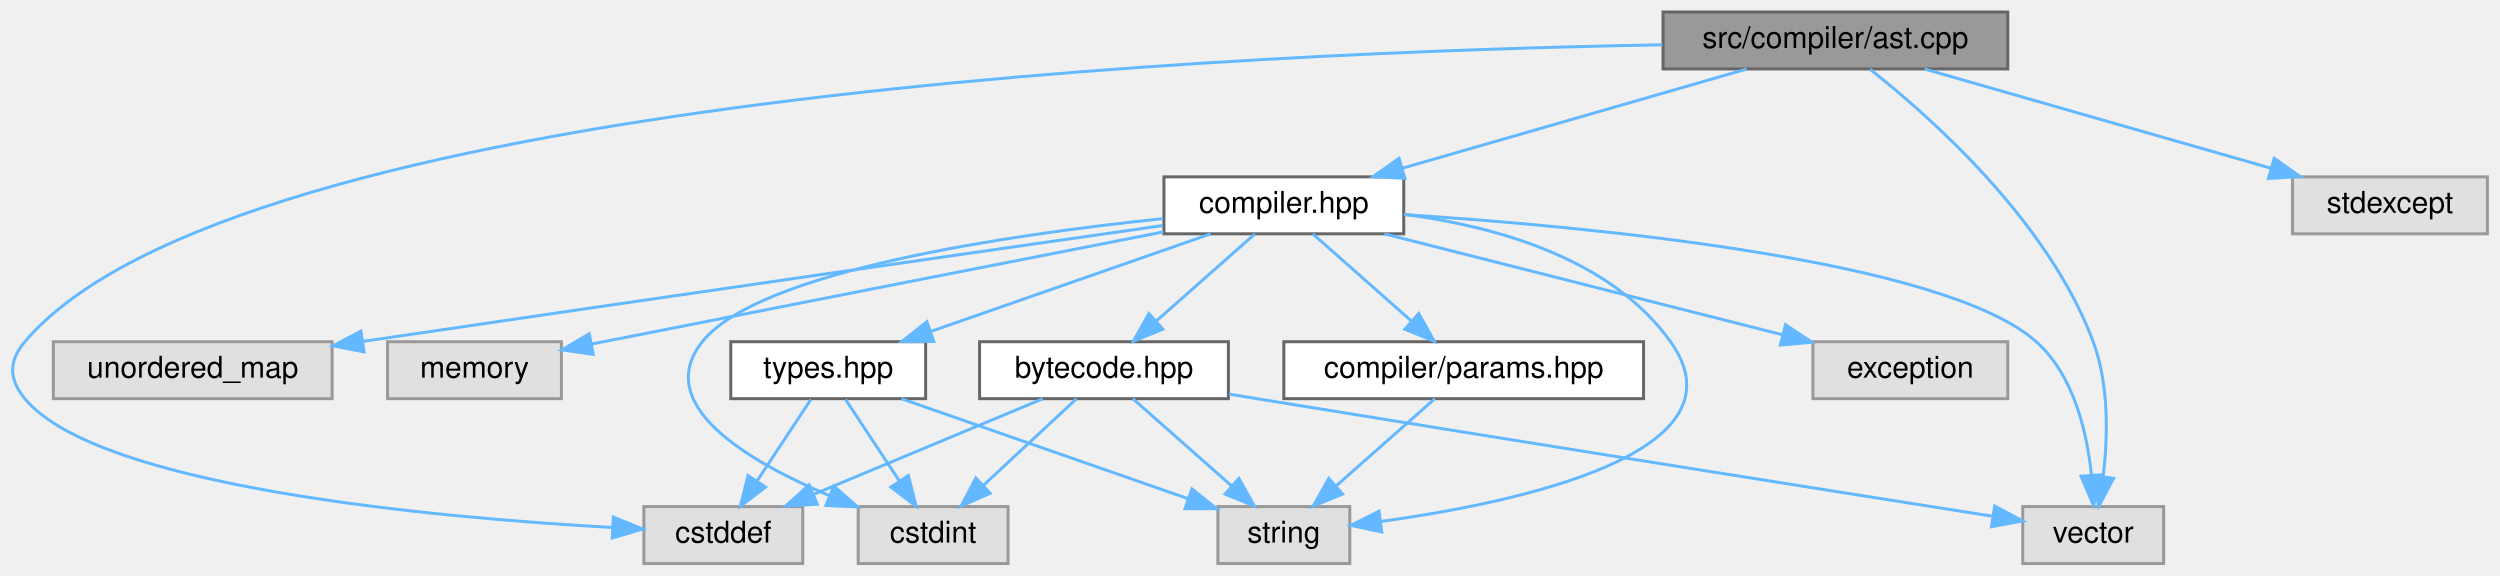
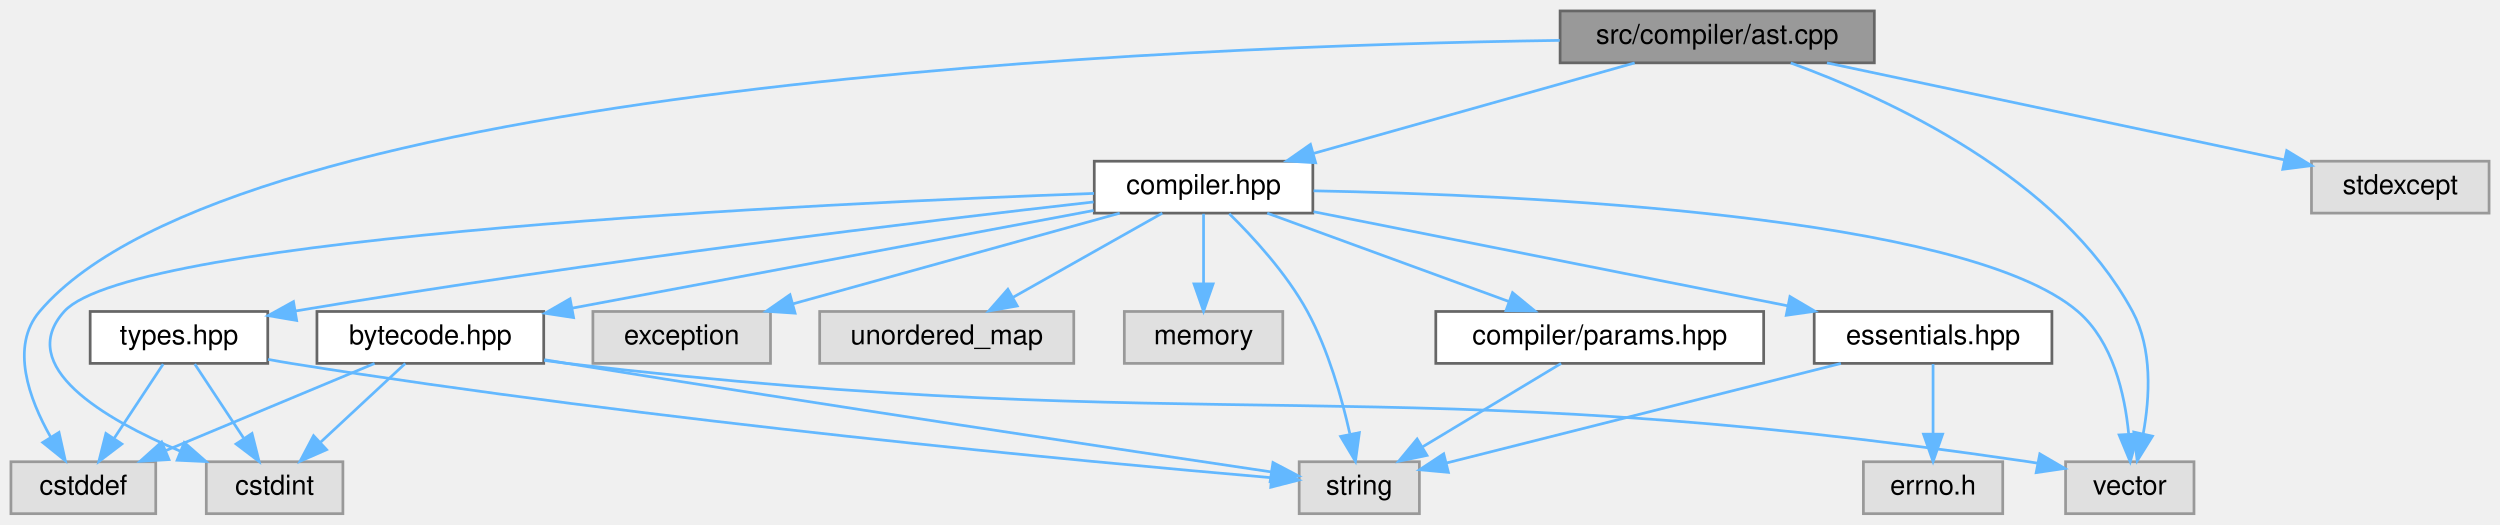
- <svg xmlns="http://www.w3.org/2000/svg" xmlns:xlink="http://www.w3.org/1999/xlink" width="834pt" height="192pt" viewBox="0.00 0.00 833.58 192.00">
+ <svg xmlns="http://www.w3.org/2000/svg" xmlns:xlink="http://www.w3.org/1999/xlink" width="915pt" height="192pt" viewBox="0.00 0.00 915.00 192.00">
  <g id="graph0" class="graph" transform="scale(1 1) rotate(0) translate(4 188)">
    <g id="Node000001" class="node">
      <g id="a_Node000001">
        <a xlink:title=" ">
-           <polygon fill="#999999" stroke="#666666" points="665.58,-184 550.58,-184 550.58,-165 665.58,-165 665.58,-184" />
-           <text text-anchor="middle" x="608.08" y="-172" font-family="Helvetica,sans-Serif" font-size="10.00">src/compiler/ast.cpp</text>
+           <polygon fill="#999999" stroke="#666666" points="682,-184 567,-184 567,-165 682,-165 682,-184" />
+           <text text-anchor="middle" x="624.5" y="-172" font-family="Helvetica,sans-Serif" font-size="10.00">src/compiler/ast.cpp</text>
        </a>
      </g>
    </g>
    <g id="Node000002" class="node">
      <g id="a_Node000002">
        <a xlink:href="compiler_8hpp.html" target="_top" xlink:title=" ">
-           <polygon fill="white" stroke="#666666" points="464.08,-129 384.08,-129 384.08,-110 464.08,-110 464.08,-129" />
-           <text text-anchor="middle" x="424.08" y="-117" font-family="Helvetica,sans-Serif" font-size="10.00">compiler.hpp</text>
+           <polygon fill="white" stroke="#666666" points="476.5,-129 396.5,-129 396.5,-110 476.5,-110 476.5,-129" />
+           <text text-anchor="middle" x="436.5" y="-117" font-family="Helvetica,sans-Serif" font-size="10.00">compiler.hpp</text>
        </a>
      </g>
    </g>
    <g id="edge1_Node000001_Node000002" class="edge">
      <g id="a_edge1_Node000001_Node000002">
        <a xlink:title=" ">
-           <path fill="none" stroke="#63b8ff" d="M578.51,-164.98C547.36,-156.01 498.1,-141.82 463.62,-131.89" />
-           <polygon fill="#63b8ff" stroke="#63b8ff" points="464.45,-128.49 453.87,-129.08 462.51,-135.21 464.45,-128.49" />
+           <path fill="none" stroke="#63b8ff" d="M594.29,-164.98C562.46,-156.01 512.14,-141.82 476.9,-131.89" />
+           <polygon fill="#63b8ff" stroke="#63b8ff" points="477.52,-128.43 466.94,-129.08 475.62,-135.16 477.52,-128.43" />
        </a>
      </g>
    </g>
    <g id="Node000005" class="node">
      <g id="a_Node000005">
        <a xlink:title=" ">
-           <polygon fill="#e0e0e0" stroke="#999999" points="263.58,-19 210.58,-19 210.58,0 263.58,0 263.58,-19" />
-           <text text-anchor="middle" x="237.08" y="-7" font-family="Helvetica,sans-Serif" font-size="10.00">cstddef</text>
-         </a>
-       </g>
-     </g>
-     <g id="edge19_Node000001_Node000005" class="edge">
-       <g id="a_edge19_Node000001_Node000005">
-         <a xlink:title=" ">
-           <path fill="none" stroke="#63b8ff" d="M550.36,-173.05C413.19,-170.64 73.92,-156.29 4.08,-74 -1.39,-67.56 -1.3,-61.51 4.08,-55 28.53,-25.44 140.8,-15.33 200.12,-12.03" />
-           <polygon fill="#63b8ff" stroke="#63b8ff" points="200.39,-15.52 210.2,-11.5 200.03,-8.53 200.39,-15.52" />
+           <polygon fill="#e0e0e0" stroke="#999999" points="53,-19 0,-19 0,0 53,0 53,-19" />
+           <text text-anchor="middle" x="26.5" y="-7" font-family="Helvetica,sans-Serif" font-size="10.00">cstddef</text>
+         </a>
+       </g>
+     </g>
+     <g id="edge22_Node000001_Node000005" class="edge">
+       <g id="a_edge22_Node000001_Node000005">
+         <a xlink:title=" ">
+           <path fill="none" stroke="#63b8ff" d="M566.86,-173.22C428.12,-171.21 81.75,-157.73 10.5,-74 -0.4,-61.2 6.63,-42 14.52,-28.06" />
+           <polygon fill="#63b8ff" stroke="#63b8ff" points="17.6,-29.74 19.9,-19.4 11.65,-26.05 17.6,-29.74" />
        </a>
      </g>
    </g>
    <g id="Node000007" class="node">
      <g id="a_Node000007">
        <a xlink:title=" ">
-           <polygon fill="#e0e0e0" stroke="#999999" points="717.58,-19 670.58,-19 670.58,0 717.58,0 717.58,-19" />
-           <text text-anchor="middle" x="694.08" y="-7" font-family="Helvetica,sans-Serif" font-size="10.00">vector</text>
-         </a>
-       </g>
-     </g>
-     <g id="edge21_Node000001_Node000007" class="edge">
-       <g id="a_edge21_Node000001_Node000007">
-         <a xlink:title=" ">
-           <path fill="none" stroke="#63b8ff" d="M619.57,-164.93C639.32,-149.4 679.02,-114.44 694.08,-74 699.43,-59.62 698.96,-42.1 697.42,-29.11" />
-           <polygon fill="#63b8ff" stroke="#63b8ff" points="700.86,-28.42 695.91,-19.05 693.93,-29.46 700.86,-28.42" />
-         </a>
-       </g>
-     </g>
-     <g id="Node000013" class="node">
-       <g id="a_Node000013">
-         <a xlink:title=" ">
-           <polygon fill="#e0e0e0" stroke="#999999" points="825.58,-129 760.58,-129 760.58,-110 825.58,-110 825.58,-129" />
-           <text text-anchor="middle" x="793.08" y="-117" font-family="Helvetica,sans-Serif" font-size="10.00">stdexcept</text>
-         </a>
-       </g>
-     </g>
-     <g id="edge20_Node000001_Node000013" class="edge">
-       <g id="a_edge20_Node000001_Node000013">
-         <a xlink:title=" ">
-           <path fill="none" stroke="#63b8ff" d="M637.8,-164.98C669.13,-156.01 718.65,-141.82 753.32,-131.89" />
-           <polygon fill="#63b8ff" stroke="#63b8ff" points="754.47,-135.2 763.12,-129.08 752.54,-128.47 754.47,-135.2" />
+           <polygon fill="#e0e0e0" stroke="#999999" points="799,-19 752,-19 752,0 799,0 799,-19" />
+           <text text-anchor="middle" x="775.5" y="-7" font-family="Helvetica,sans-Serif" font-size="10.00">vector</text>
+         </a>
+       </g>
+     </g>
+     <g id="edge24_Node000001_Node000007" class="edge">
+       <g id="a_edge24_Node000001_Node000007">
+         <a xlink:title=" ">
+           <path fill="none" stroke="#63b8ff" d="M651.41,-164.95C687.45,-151.87 749.95,-123.11 776.5,-74 783.87,-60.36 782.84,-42.54 780.42,-29.26" />
+           <polygon fill="#63b8ff" stroke="#63b8ff" points="783.8,-28.35 778.21,-19.35 776.97,-29.87 783.8,-28.35" />
+         </a>
+       </g>
+     </g>
+     <g id="Node000015" class="node">
+       <g id="a_Node000015">
+         <a xlink:title=" ">
+           <polygon fill="#e0e0e0" stroke="#999999" points="907,-129 842,-129 842,-110 907,-110 907,-129" />
+           <text text-anchor="middle" x="874.5" y="-117" font-family="Helvetica,sans-Serif" font-size="10.00">stdexcept</text>
+         </a>
+       </g>
+     </g>
+     <g id="edge23_Node000001_Node000015" class="edge">
+       <g id="a_edge23_Node000001_Node000015">
+         <a xlink:title=" ">
+           <path fill="none" stroke="#63b8ff" d="M664.67,-164.98C710.57,-155.25 785.38,-139.39 832.17,-129.47" />
+           <polygon fill="#63b8ff" stroke="#63b8ff" points="832.94,-132.89 842,-127.39 831.49,-126.04 832.94,-132.89" />
        </a>
      </g>
    </g>
    <g id="Node000003" class="node">
      <g id="a_Node000003">
        <a xlink:href="bytecode_8hpp.html" target="_top" xlink:title=" ">
-           <polygon fill="white" stroke="#666666" points="405.58,-74 322.58,-74 322.58,-55 405.58,-55 405.58,-74" />
-           <text text-anchor="middle" x="364.08" y="-62" font-family="Helvetica,sans-Serif" font-size="10.00">bytecode.hpp</text>
+           <polygon fill="white" stroke="#666666" points="195,-74 112,-74 112,-55 195,-55 195,-74" />
+           <text text-anchor="middle" x="153.5" y="-62" font-family="Helvetica,sans-Serif" font-size="10.00">bytecode.hpp</text>
        </a>
      </g>
    </g>
    <g id="edge2_Node000002_Node000003" class="edge">
      <g id="a_edge2_Node000002_Node000003">
        <a xlink:title=" ">
-           <path fill="none" stroke="#63b8ff" d="M414.44,-109.98C405.57,-102.15 392.2,-90.34 381.47,-80.86" />
-           <polygon fill="#63b8ff" stroke="#63b8ff" points="383.7,-78.17 373.89,-74.17 379.07,-83.41 383.7,-78.17" />
+           <path fill="none" stroke="#63b8ff" d="M396.25,-110.96C346.12,-101.57 260.36,-85.51 205.35,-75.21" />
+           <polygon fill="#63b8ff" stroke="#63b8ff" points="205.93,-71.76 195.45,-73.36 204.64,-78.64 205.93,-71.76" />
        </a>
      </g>
    </g>
    <g id="Node000004" class="node">
      <g id="a_Node000004">
        <a xlink:title=" ">
-           <polygon fill="#e0e0e0" stroke="#999999" points="332.08,-19 282.08,-19 282.08,0 332.08,0 332.08,-19" />
-           <text text-anchor="middle" x="307.08" y="-7" font-family="Helvetica,sans-Serif" font-size="10.00">cstdint</text>
-         </a>
-       </g>
-     </g>
-     <g id="edge13_Node000002_Node000004" class="edge">
-       <g id="a_edge13_Node000002_Node000004">
-         <a xlink:title=" ">
-           <path fill="none" stroke="#63b8ff" d="M383.76,-115.06C332.66,-109.76 248.92,-97.65 230.08,-74 213.42,-53.09 244.82,-34.31 272.39,-22.7" />
-           <polygon fill="#63b8ff" stroke="#63b8ff" points="273.92,-25.86 281.9,-18.9 271.32,-19.36 273.92,-25.86" />
+           <polygon fill="#e0e0e0" stroke="#999999" points="121.5,-19 71.5,-19 71.5,0 121.5,0 121.5,-19" />
+           <text text-anchor="middle" x="96.5" y="-7" font-family="Helvetica,sans-Serif" font-size="10.00">cstdint</text>
+         </a>
+       </g>
+     </g>
+     <g id="edge16_Node000002_Node000004" class="edge">
+       <g id="a_edge16_Node000002_Node000004">
+         <a xlink:title=" ">
+           <path fill="none" stroke="#63b8ff" d="M396.41,-117.21C296.84,-113.59 44.45,-101.75 19.5,-74 1.44,-53.91 33.92,-34.74 62.09,-22.82" />
+           <polygon fill="#63b8ff" stroke="#63b8ff" points="63.44,-26.06 71.4,-19.07 60.82,-19.56 63.44,-26.06" />
        </a>
      </g>
    </g>
    <g id="Node000006" class="node">
      <g id="a_Node000006">
        <a xlink:title=" ">
-           <polygon fill="#e0e0e0" stroke="#999999" points="446.08,-19 402.08,-19 402.08,0 446.08,0 446.08,-19" />
-           <text text-anchor="middle" x="424.08" y="-7" font-family="Helvetica,sans-Serif" font-size="10.00">string</text>
-         </a>
-       </g>
-     </g>
-     <g id="edge15_Node000002_Node000006" class="edge">
-       <g id="a_edge15_Node000002_Node000006">
-         <a xlink:title=" ">
-           <path fill="none" stroke="#63b8ff" d="M464.25,-116.47C494.13,-112.61 533.07,-102.07 553.08,-74 579.49,-36.95 502.87,-20.46 456.56,-14.05" />
-           <polygon fill="#63b8ff" stroke="#63b8ff" points="456.73,-10.54 446.36,-12.72 455.83,-17.48 456.73,-10.54" />
-         </a>
-       </g>
-     </g>
-     <g id="edge17_Node000002_Node000007" class="edge">
-       <g id="a_edge17_Node000002_Node000007">
-         <a xlink:title=" ">
-           <path fill="none" stroke="#63b8ff" d="M464.24,-116.41C527.04,-112.34 644.51,-101.23 675.08,-74 687.55,-62.89 691.99,-43.95 693.49,-29.65" />
-           <polygon fill="#63b8ff" stroke="#63b8ff" points="697,-29.61 694.17,-19.4 690.02,-29.15 697,-29.61" />
+           <polygon fill="#e0e0e0" stroke="#999999" points="515.5,-19 471.5,-19 471.5,0 515.5,0 515.5,-19" />
+           <text text-anchor="middle" x="493.5" y="-7" font-family="Helvetica,sans-Serif" font-size="10.00">string</text>
+         </a>
+       </g>
+     </g>
+     <g id="edge18_Node000002_Node000006" class="edge">
+       <g id="a_edge18_Node000002_Node000006">
+         <a xlink:title=" ">
+           <path fill="none" stroke="#63b8ff" d="M445.89,-109.81C454.47,-101.4 466.92,-87.92 474.5,-74 482.16,-59.93 487.11,-42.38 490.03,-29.3" />
+           <polygon fill="#63b8ff" stroke="#63b8ff" points="493.53,-29.65 492.09,-19.16 486.67,-28.26 493.53,-29.65" />
+         </a>
+       </g>
+     </g>
+     <g id="edge20_Node000002_Node000007" class="edge">
+       <g id="a_edge20_Node000002_Node000007">
+         <a xlink:title=" ">
+           <path fill="none" stroke="#63b8ff" d="M476.75,-118.16C553.15,-116.7 715.26,-109.38 756.5,-74 769.32,-63 773.68,-43.74 775.08,-29.31" />
+           <polygon fill="#63b8ff" stroke="#63b8ff" points="778.59,-29.2 775.66,-19.02 771.6,-28.81 778.59,-29.2" />
        </a>
      </g>
    </g>
    <g id="Node000008" class="node">
      <g id="a_Node000008">
-         <a xlink:href="params_8hpp.html" target="_top" xlink:title=" ">
-           <polygon fill="white" stroke="#666666" points="544.08,-74 424.08,-74 424.08,-55 544.08,-55 544.08,-74" />
-           <text text-anchor="middle" x="484.08" y="-62" font-family="Helvetica,sans-Serif" font-size="10.00">compiler/params.hpp</text>
+         <a xlink:href="essentials_8hpp.html" target="_top" xlink:title=" ">
+           <polygon fill="white" stroke="#666666" points="747,-74 660,-74 660,-55 747,-55 747,-74" />
+           <text text-anchor="middle" x="703.5" y="-62" font-family="Helvetica,sans-Serif" font-size="10.00">essentials.hpp</text>
        </a>
      </g>
    </g>
    <g id="edge7_Node000002_Node000008" class="edge">
      <g id="a_edge7_Node000002_Node000008">
        <a xlink:title=" ">
-           <path fill="none" stroke="#63b8ff" d="M433.72,-109.98C442.59,-102.15 455.95,-90.34 466.69,-80.86" />
-           <polygon fill="#63b8ff" stroke="#63b8ff" points="469.08,-83.41 474.26,-74.17 464.45,-78.17 469.08,-83.41" />
+           <path fill="none" stroke="#63b8ff" d="M476.76,-110.51C523.06,-101.32 599.24,-86.19 650.37,-76.05" />
+           <polygon fill="#63b8ff" stroke="#63b8ff" points="651.12,-79.47 660.25,-74.09 649.76,-72.6 651.12,-79.47" />
+         </a>
+       </g>
+     </g>
+     <g id="Node000010" class="node">
+       <g id="a_Node000010">
+         <a xlink:href="params_8hpp.html" target="_top" xlink:title=" ">
+           <polygon fill="white" stroke="#666666" points="641.5,-74 521.5,-74 521.5,-55 641.5,-55 641.5,-74" />
+           <text text-anchor="middle" x="581.5" y="-62" font-family="Helvetica,sans-Serif" font-size="10.00">compiler/params.hpp</text>
+         </a>
+       </g>
+     </g>
+     <g id="edge10_Node000002_Node000010" class="edge">
+       <g id="a_edge10_Node000002_Node000010">
+         <a xlink:title=" ">
+           <path fill="none" stroke="#63b8ff" d="M459.8,-109.98C483.75,-101.23 521.28,-87.51 548.33,-77.62" />
+           <polygon fill="#63b8ff" stroke="#63b8ff" points="549.59,-80.89 557.78,-74.17 547.19,-74.32 549.59,-80.89" />
+         </a>
+       </g>
+     </g>
+     <g id="Node000011" class="node">
+       <g id="a_Node000011">
+         <a xlink:href="types_8hpp.html" target="_top" xlink:title=" ">
+           <polygon fill="white" stroke="#666666" points="94,-74 29,-74 29,-55 94,-55 94,-74" />
+           <text text-anchor="middle" x="61.5" y="-62" font-family="Helvetica,sans-Serif" font-size="10.00">types.hpp</text>
+         </a>
+       </g>
+     </g>
+     <g id="edge12_Node000002_Node000011" class="edge">
+       <g id="a_edge12_Node000002_Node000011">
+         <a xlink:title=" ">
+           <path fill="none" stroke="#63b8ff" d="M396.26,-114.09C335.21,-107.18 215.33,-92.82 104.17,-74.19" />
+           <polygon fill="#63b8ff" stroke="#63b8ff" points="104.58,-70.7 94.13,-72.49 103.41,-77.61 104.58,-70.7" />
+         </a>
+       </g>
+     </g>
+     <g id="Node000012" class="node">
+       <g id="a_Node000012">
+         <a xlink:title=" ">
+           <polygon fill="#e0e0e0" stroke="#999999" points="278,-74 213,-74 213,-55 278,-55 278,-74" />
+           <text text-anchor="middle" x="245.5" y="-62" font-family="Helvetica,sans-Serif" font-size="10.00">exception</text>
+         </a>
+       </g>
+     </g>
+     <g id="edge17_Node000002_Node000012" class="edge">
+       <g id="a_edge17_Node000002_Node000012">
+         <a xlink:title=" ">
+           <path fill="none" stroke="#63b8ff" d="M405.81,-109.98C373.33,-100.97 321.9,-86.7 286.09,-76.76" />
+           <polygon fill="#63b8ff" stroke="#63b8ff" points="287,-73.38 276.43,-74.08 285.13,-80.13 287,-73.38" />
+         </a>
+       </g>
+     </g>
+     <g id="Node000013" class="node">
+       <g id="a_Node000013">
+         <a xlink:title=" ">
+           <polygon fill="#e0e0e0" stroke="#999999" points="389,-74 296,-74 296,-55 389,-55 389,-74" />
+           <text text-anchor="middle" x="342.5" y="-62" font-family="Helvetica,sans-Serif" font-size="10.00">unordered_map</text>
+         </a>
+       </g>
+     </g>
+     <g id="edge19_Node000002_Node000013" class="edge">
+       <g id="a_edge19_Node000002_Node000013">
+         <a xlink:title=" ">
+           <path fill="none" stroke="#63b8ff" d="M421.4,-109.98C406.68,-101.69 384.08,-88.94 366.83,-79.22" />
+           <polygon fill="#63b8ff" stroke="#63b8ff" points="368.31,-76.03 357.88,-74.17 364.87,-82.13 368.31,-76.03" />
+         </a>
+       </g>
+     </g>
+     <g id="Node000014" class="node">
+       <g id="a_Node000014">
+         <a xlink:title=" ">
+           <polygon fill="#e0e0e0" stroke="#999999" points="465.5,-74 407.5,-74 407.5,-55 465.5,-55 465.5,-74" />
+           <text text-anchor="middle" x="436.5" y="-62" font-family="Helvetica,sans-Serif" font-size="10.00">memory</text>
+         </a>
+       </g>
+     </g>
+     <g id="edge21_Node000002_Node000014" class="edge">
+       <g id="a_edge21_Node000002_Node000014">
+         <a xlink:title=" ">
+           <path fill="none" stroke="#63b8ff" d="M436.5,-109.75C436.5,-102.8 436.5,-92.85 436.5,-84.13" />
+           <polygon fill="#63b8ff" stroke="#63b8ff" points="440,-84.09 436.5,-74.09 433,-84.09 440,-84.09" />
+         </a>
+       </g>
+     </g>
+     <g id="edge3_Node000003_Node000004" class="edge">
+       <g id="a_edge3_Node000003_Node000004">
+         <a xlink:title=" ">
+           <path fill="none" stroke="#63b8ff" d="M144.34,-54.98C136,-47.23 123.47,-35.58 113.32,-26.14" />
+           <polygon fill="#63b8ff" stroke="#63b8ff" points="115.53,-23.42 105.82,-19.17 110.76,-28.54 115.53,-23.42" />
+         </a>
+       </g>
+     </g>
+     <g id="edge4_Node000003_Node000005" class="edge">
+       <g id="a_edge4_Node000003_Node000005">
+         <a xlink:title=" ">
+           <path fill="none" stroke="#63b8ff" d="M133.1,-54.98C112.48,-46.38 80.39,-32.99 56.81,-23.15" />
+           <polygon fill="#63b8ff" stroke="#63b8ff" points="57.85,-19.79 47.28,-19.17 55.16,-26.25 57.85,-19.79" />
+         </a>
+       </g>
+     </g>
+     <g id="edge5_Node000003_Node000006" class="edge">
+       <g id="a_edge5_Node000003_Node000006">
+         <a xlink:title=" ">
+           <path fill="none" stroke="#63b8ff" d="M195.23,-56.35C198.03,-55.89 200.81,-55.44 203.5,-55 297.07,-39.87 407.85,-23.22 461.37,-15.26" />
+           <polygon fill="#63b8ff" stroke="#63b8ff" points="461.91,-18.72 471.29,-13.78 460.88,-11.79 461.91,-18.72" />
+         </a>
+       </g>
+     </g>
+     <g id="edge6_Node000003_Node000007" class="edge">
+       <g id="a_edge6_Node000003_Node000007">
+         <a xlink:title=" ">
+           <path fill="none" stroke="#63b8ff" d="M195.2,-56.09C198,-55.69 200.79,-55.32 203.5,-55 440.16,-26.99 502.74,-53.79 738.5,-19 739.58,-18.84 740.67,-18.67 741.77,-18.48" />
+           <polygon fill="#63b8ff" stroke="#63b8ff" points="742.57,-21.89 751.72,-16.55 741.24,-15.02 742.57,-21.89" />
+         </a>
+       </g>
+     </g>
+     <g id="edge9_Node000008_Node000006" class="edge">
+       <g id="a_edge9_Node000008_Node000006">
+         <a xlink:title=" ">
+           <path fill="none" stroke="#63b8ff" d="M669.76,-54.98C629.95,-44.94 564.28,-28.36 525.33,-18.53" />
+           <polygon fill="#63b8ff" stroke="#63b8ff" points="526.11,-15.12 515.56,-16.07 524.4,-21.91 526.11,-15.12" />
        </a>
      </g>
    </g>
    <g id="Node000009" class="node">
      <g id="a_Node000009">
-         <a xlink:href="types_8hpp.html" target="_top" xlink:title=" ">
-           <polygon fill="white" stroke="#666666" points="304.58,-74 239.58,-74 239.58,-55 304.58,-55 304.58,-74" />
-           <text text-anchor="middle" x="272.08" y="-62" font-family="Helvetica,sans-Serif" font-size="10.00">types.hpp</text>
-         </a>
-       </g>
-     </g>
-     <g id="edge9_Node000002_Node000009" class="edge">
-       <g id="a_edge9_Node000002_Node000009">
-         <a xlink:title=" ">
-           <path fill="none" stroke="#63b8ff" d="M399.66,-109.98C374.36,-101.16 334.62,-87.31 306.22,-77.41" />
-           <polygon fill="#63b8ff" stroke="#63b8ff" points="307.29,-74.07 296.69,-74.08 304.98,-80.68 307.29,-74.07" />
-         </a>
-       </g>
-     </g>
-     <g id="Node000010" class="node">
-       <g id="a_Node000010">
-         <a xlink:title=" ">
-           <polygon fill="#e0e0e0" stroke="#999999" points="665.58,-74 600.58,-74 600.58,-55 665.58,-55 665.58,-74" />
-           <text text-anchor="middle" x="633.08" y="-62" font-family="Helvetica,sans-Serif" font-size="10.00">exception</text>
-         </a>
-       </g>
-     </g>
-     <g id="edge14_Node000002_Node000010" class="edge">
-       <g id="a_edge14_Node000002_Node000010">
-         <a xlink:title=" ">
-           <path fill="none" stroke="#63b8ff" d="M457.66,-109.98C493.75,-100.83 551.21,-86.26 590.46,-76.31" />
-           <polygon fill="#63b8ff" stroke="#63b8ff" points="591.44,-79.67 600.27,-73.82 589.72,-72.89 591.44,-79.67" />
-         </a>
-       </g>
-     </g>
-     <g id="Node000011" class="node">
-       <g id="a_Node000011">
-         <a xlink:title=" ">
-           <polygon fill="#e0e0e0" stroke="#999999" points="106.58,-74 13.58,-74 13.58,-55 106.58,-55 106.58,-74" />
-           <text text-anchor="middle" x="60.08" y="-62" font-family="Helvetica,sans-Serif" font-size="10.00">unordered_map</text>
-         </a>
-       </g>
-     </g>
-     <g id="edge16_Node000002_Node000011" class="edge">
-       <g id="a_edge16_Node000002_Node000011">
-         <a xlink:title=" ">
-           <path fill="none" stroke="#63b8ff" d="M383.7,-112.76C326.74,-104.64 219.23,-89.24 117.02,-74.13" />
-           <polygon fill="#63b8ff" stroke="#63b8ff" points="117.23,-70.62 106.82,-72.62 116.2,-77.55 117.23,-70.62" />
-         </a>
-       </g>
-     </g>
-     <g id="Node000012" class="node">
-       <g id="a_Node000012">
-         <a xlink:title=" ">
-           <polygon fill="#e0e0e0" stroke="#999999" points="183.08,-74 125.08,-74 125.08,-55 183.08,-55 183.08,-74" />
-           <text text-anchor="middle" x="154.08" y="-62" font-family="Helvetica,sans-Serif" font-size="10.00">memory</text>
-         </a>
-       </g>
-     </g>
-     <g id="edge18_Node000002_Node000012" class="edge">
-       <g id="a_edge18_Node000002_Node000012">
-         <a xlink:title=" ">
-           <path fill="none" stroke="#63b8ff" d="M383.89,-110.64C338.52,-101.76 262.49,-86.88 197.08,-74 195.82,-73.75 194.54,-73.5 193.24,-73.24" />
-           <polygon fill="#63b8ff" stroke="#63b8ff" points="193.71,-69.77 183.22,-71.27 192.35,-76.64 193.71,-69.77" />
-         </a>
-       </g>
-     </g>
-     <g id="edge3_Node000003_Node000004" class="edge">
-       <g id="a_edge3_Node000003_Node000004">
-         <a xlink:title=" ">
-           <path fill="none" stroke="#63b8ff" d="M354.92,-54.98C346.58,-47.23 334.05,-35.58 323.9,-26.14" />
-           <polygon fill="#63b8ff" stroke="#63b8ff" points="326.11,-23.42 316.4,-19.17 321.34,-28.54 326.11,-23.42" />
-         </a>
-       </g>
-     </g>
-     <g id="edge4_Node000003_Node000005" class="edge">
-       <g id="a_edge4_Node000003_Node000005">
-         <a xlink:title=" ">
-           <path fill="none" stroke="#63b8ff" d="M343.67,-54.98C323.06,-46.38 290.97,-32.99 267.38,-23.15" />
-           <polygon fill="#63b8ff" stroke="#63b8ff" points="268.43,-19.79 257.85,-19.17 265.73,-26.25 268.43,-19.79" />
-         </a>
-       </g>
-     </g>
-     <g id="edge5_Node000003_Node000006" class="edge">
-       <g id="a_edge5_Node000003_Node000006">
-         <a xlink:title=" ">
-           <path fill="none" stroke="#63b8ff" d="M373.72,-54.98C382.59,-47.15 395.95,-35.34 406.69,-25.86" />
-           <polygon fill="#63b8ff" stroke="#63b8ff" points="409.08,-28.41 414.26,-19.17 404.45,-23.17 409.08,-28.41" />
-         </a>
-       </g>
-     </g>
-     <g id="edge6_Node000003_Node000007" class="edge">
-       <g id="a_edge6_Node000003_Node000007">
-         <a xlink:title=" ">
-           <path fill="none" stroke="#63b8ff" d="M405.82,-56.52C408.95,-56 412.07,-55.49 415.08,-55 503.62,-40.56 608.06,-24.04 660.48,-15.78" />
-           <polygon fill="#63b8ff" stroke="#63b8ff" points="661.22,-19.21 670.55,-14.2 660.13,-12.29 661.22,-19.21" />
-         </a>
-       </g>
-     </g>
-     <g id="edge8_Node000008_Node000006" class="edge">
-       <g id="a_edge8_Node000008_Node000006">
-         <a xlink:title=" ">
-           <path fill="none" stroke="#63b8ff" d="M474.44,-54.98C465.57,-47.15 452.2,-35.34 441.47,-25.86" />
-           <polygon fill="#63b8ff" stroke="#63b8ff" points="443.7,-23.17 433.89,-19.17 439.07,-28.41 443.7,-23.17" />
-         </a>
-       </g>
-     </g>
-     <g id="edge11_Node000009_Node000004" class="edge">
-       <g id="a_edge11_Node000009_Node000004">
-         <a xlink:title=" ">
-           <path fill="none" stroke="#63b8ff" d="M277.86,-54.75C282.7,-47.42 289.76,-36.73 295.72,-27.7" />
-           <polygon fill="#63b8ff" stroke="#63b8ff" points="298.82,-29.36 301.41,-19.09 292.97,-25.5 298.82,-29.36" />
-         </a>
-       </g>
-     </g>
-     <g id="edge10_Node000009_Node000005" class="edge">
-       <g id="a_edge10_Node000009_Node000005">
-         <a xlink:title=" ">
-           <path fill="none" stroke="#63b8ff" d="M266.3,-54.75C261.46,-47.42 254.4,-36.73 248.43,-27.7" />
-           <polygon fill="#63b8ff" stroke="#63b8ff" points="251.18,-25.5 242.75,-19.09 245.34,-29.36 251.18,-25.5" />
-         </a>
-       </g>
-     </g>
-     <g id="edge12_Node000009_Node000006" class="edge">
-       <g id="a_edge12_Node000009_Node000006">
-         <a xlink:title=" ">
-           <path fill="none" stroke="#63b8ff" d="M296.5,-54.98C322.47,-45.93 363.66,-31.56 392.18,-21.62" />
-           <polygon fill="#63b8ff" stroke="#63b8ff" points="393.41,-24.9 401.7,-18.3 391.1,-18.29 393.41,-24.9" />
+         <a xlink:title=" ">
+           <polygon fill="#e0e0e0" stroke="#999999" points="729,-19 678,-19 678,0 729,0 729,-19" />
+           <text text-anchor="middle" x="703.5" y="-7" font-family="Helvetica,sans-Serif" font-size="10.00">errno.h</text>
+         </a>
+       </g>
+     </g>
+     <g id="edge8_Node000008_Node000009" class="edge">
+       <g id="a_edge8_Node000008_Node000009">
+         <a xlink:title=" ">
+           <path fill="none" stroke="#63b8ff" d="M703.5,-54.75C703.5,-47.8 703.5,-37.85 703.5,-29.13" />
+           <polygon fill="#63b8ff" stroke="#63b8ff" points="707,-29.09 703.5,-19.09 700,-29.09 707,-29.09" />
+         </a>
+       </g>
+     </g>
+     <g id="edge11_Node000010_Node000006" class="edge">
+       <g id="a_edge11_Node000010_Node000006">
+         <a xlink:title=" ">
+           <path fill="none" stroke="#63b8ff" d="M567.36,-54.98C553.71,-46.77 532.81,-34.18 516.72,-24.49" />
+           <polygon fill="#63b8ff" stroke="#63b8ff" points="518.27,-21.33 507.9,-19.17 514.66,-27.33 518.27,-21.33" />
+         </a>
+       </g>
+     </g>
+     <g id="edge14_Node000011_Node000004" class="edge">
+       <g id="a_edge14_Node000011_Node000004">
+         <a xlink:title=" ">
+           <path fill="none" stroke="#63b8ff" d="M67.28,-54.75C72.12,-47.42 79.18,-36.73 85.14,-27.7" />
+           <polygon fill="#63b8ff" stroke="#63b8ff" points="88.24,-29.36 90.83,-19.09 82.4,-25.5 88.24,-29.36" />
+         </a>
+       </g>
+     </g>
+     <g id="edge13_Node000011_Node000005" class="edge">
+       <g id="a_edge13_Node000011_Node000005">
+         <a xlink:title=" ">
+           <path fill="none" stroke="#63b8ff" d="M55.72,-54.75C50.88,-47.42 43.82,-36.73 37.86,-27.7" />
+           <polygon fill="#63b8ff" stroke="#63b8ff" points="40.6,-25.5 32.17,-19.09 34.76,-29.36 40.6,-25.5" />
+         </a>
+       </g>
+     </g>
+     <g id="edge15_Node000011_Node000006" class="edge">
+       <g id="a_edge15_Node000011_Node000006">
+         <a xlink:title=" ">
+           <path fill="none" stroke="#63b8ff" d="M94.12,-56.46C96.95,-55.93 99.77,-55.44 102.5,-55 234.78,-33.81 393.81,-18.97 461.01,-13.19" />
+           <polygon fill="#63b8ff" stroke="#63b8ff" points="461.69,-16.64 471.36,-12.31 461.1,-9.67 461.69,-16.64" />
        </a>
      </g>
    </g>
  </g>
</svg>
